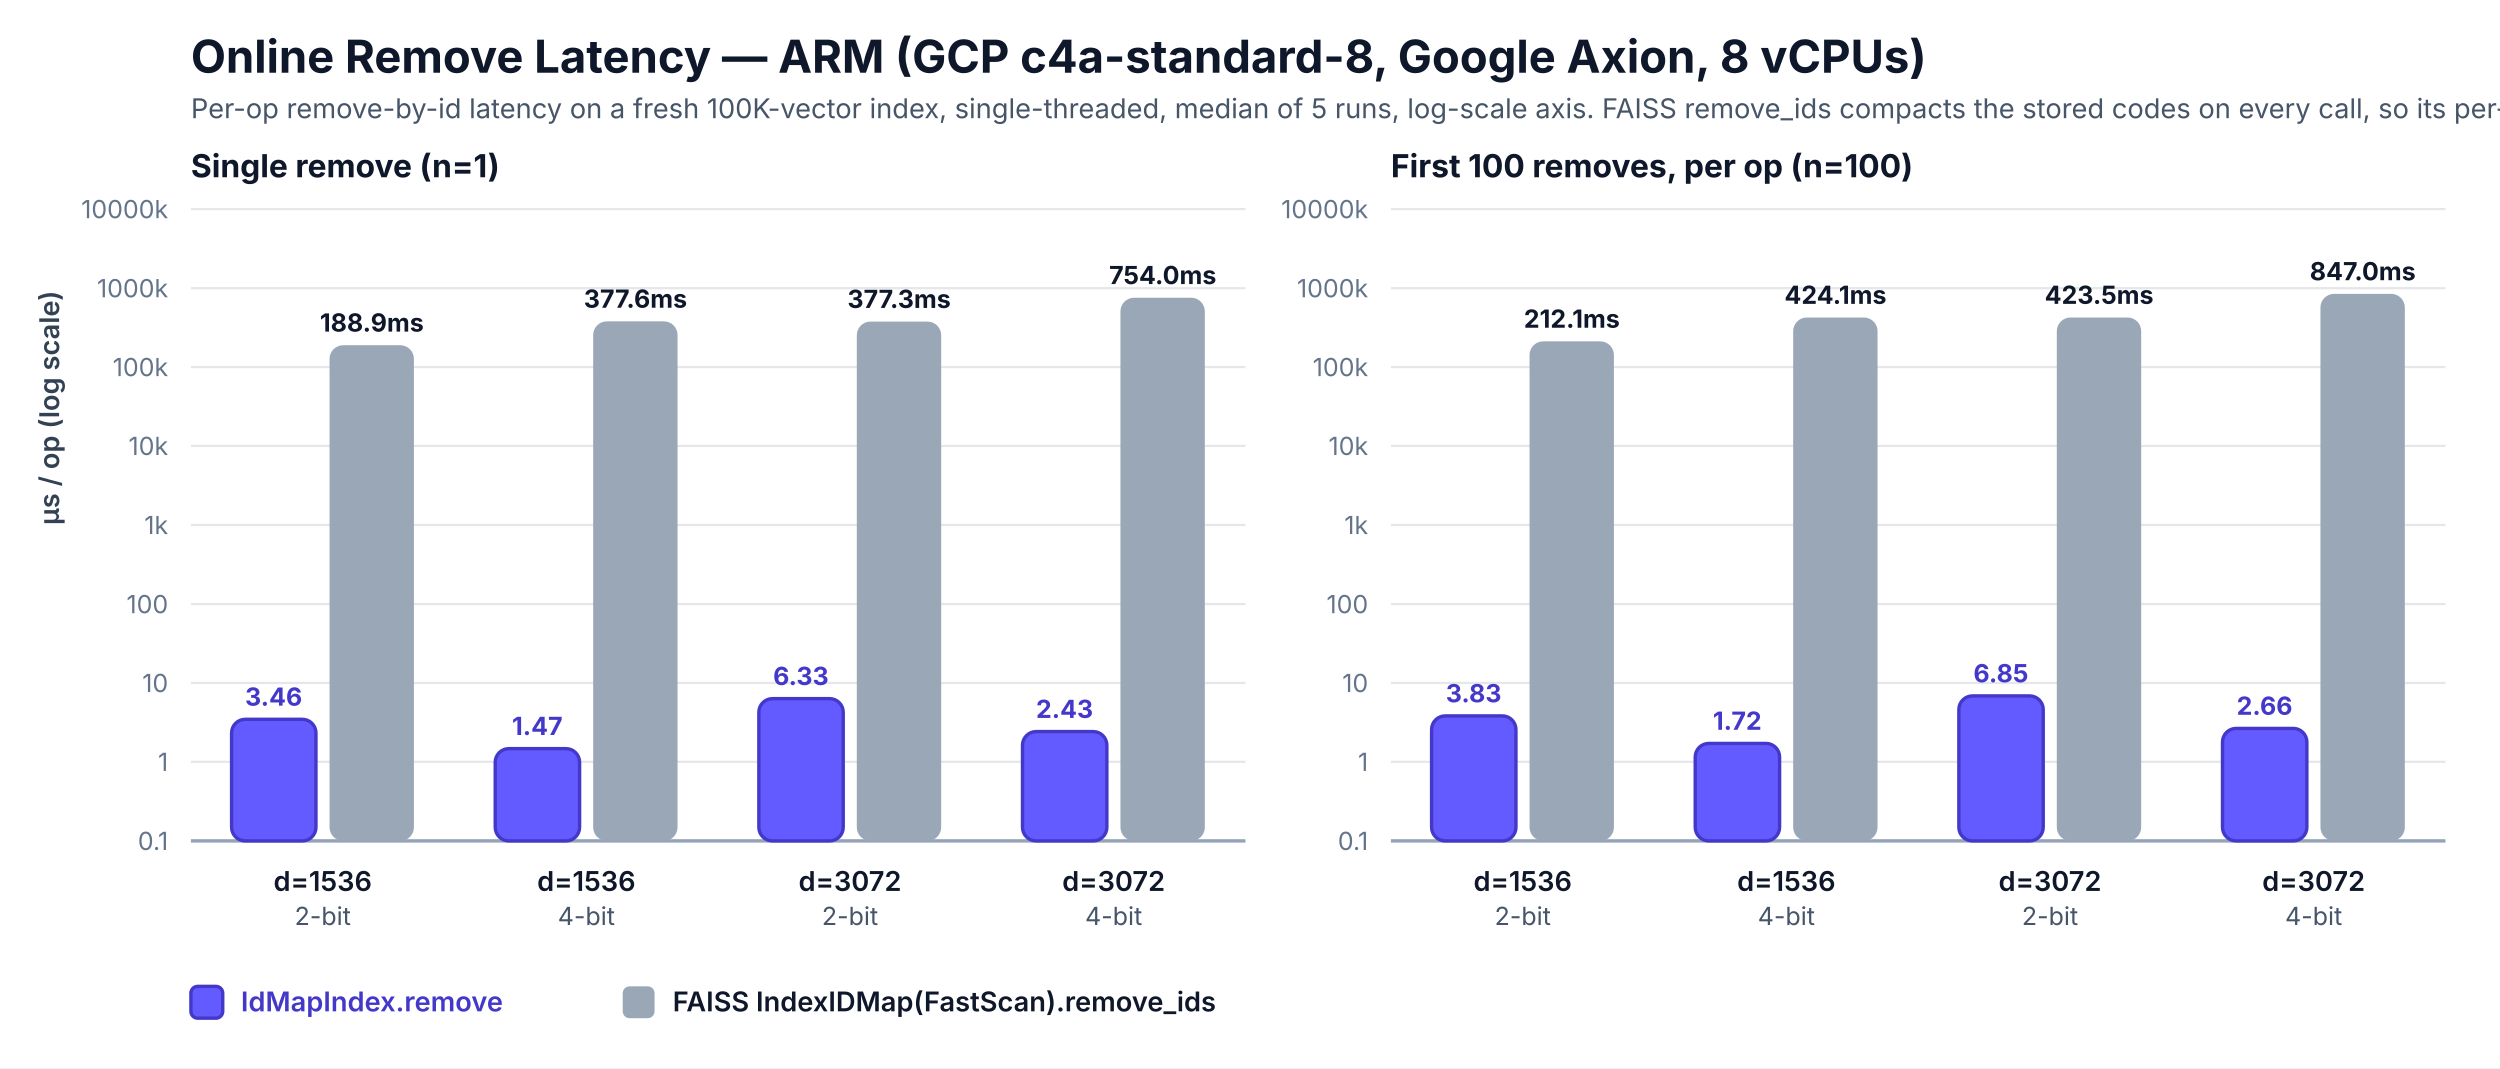
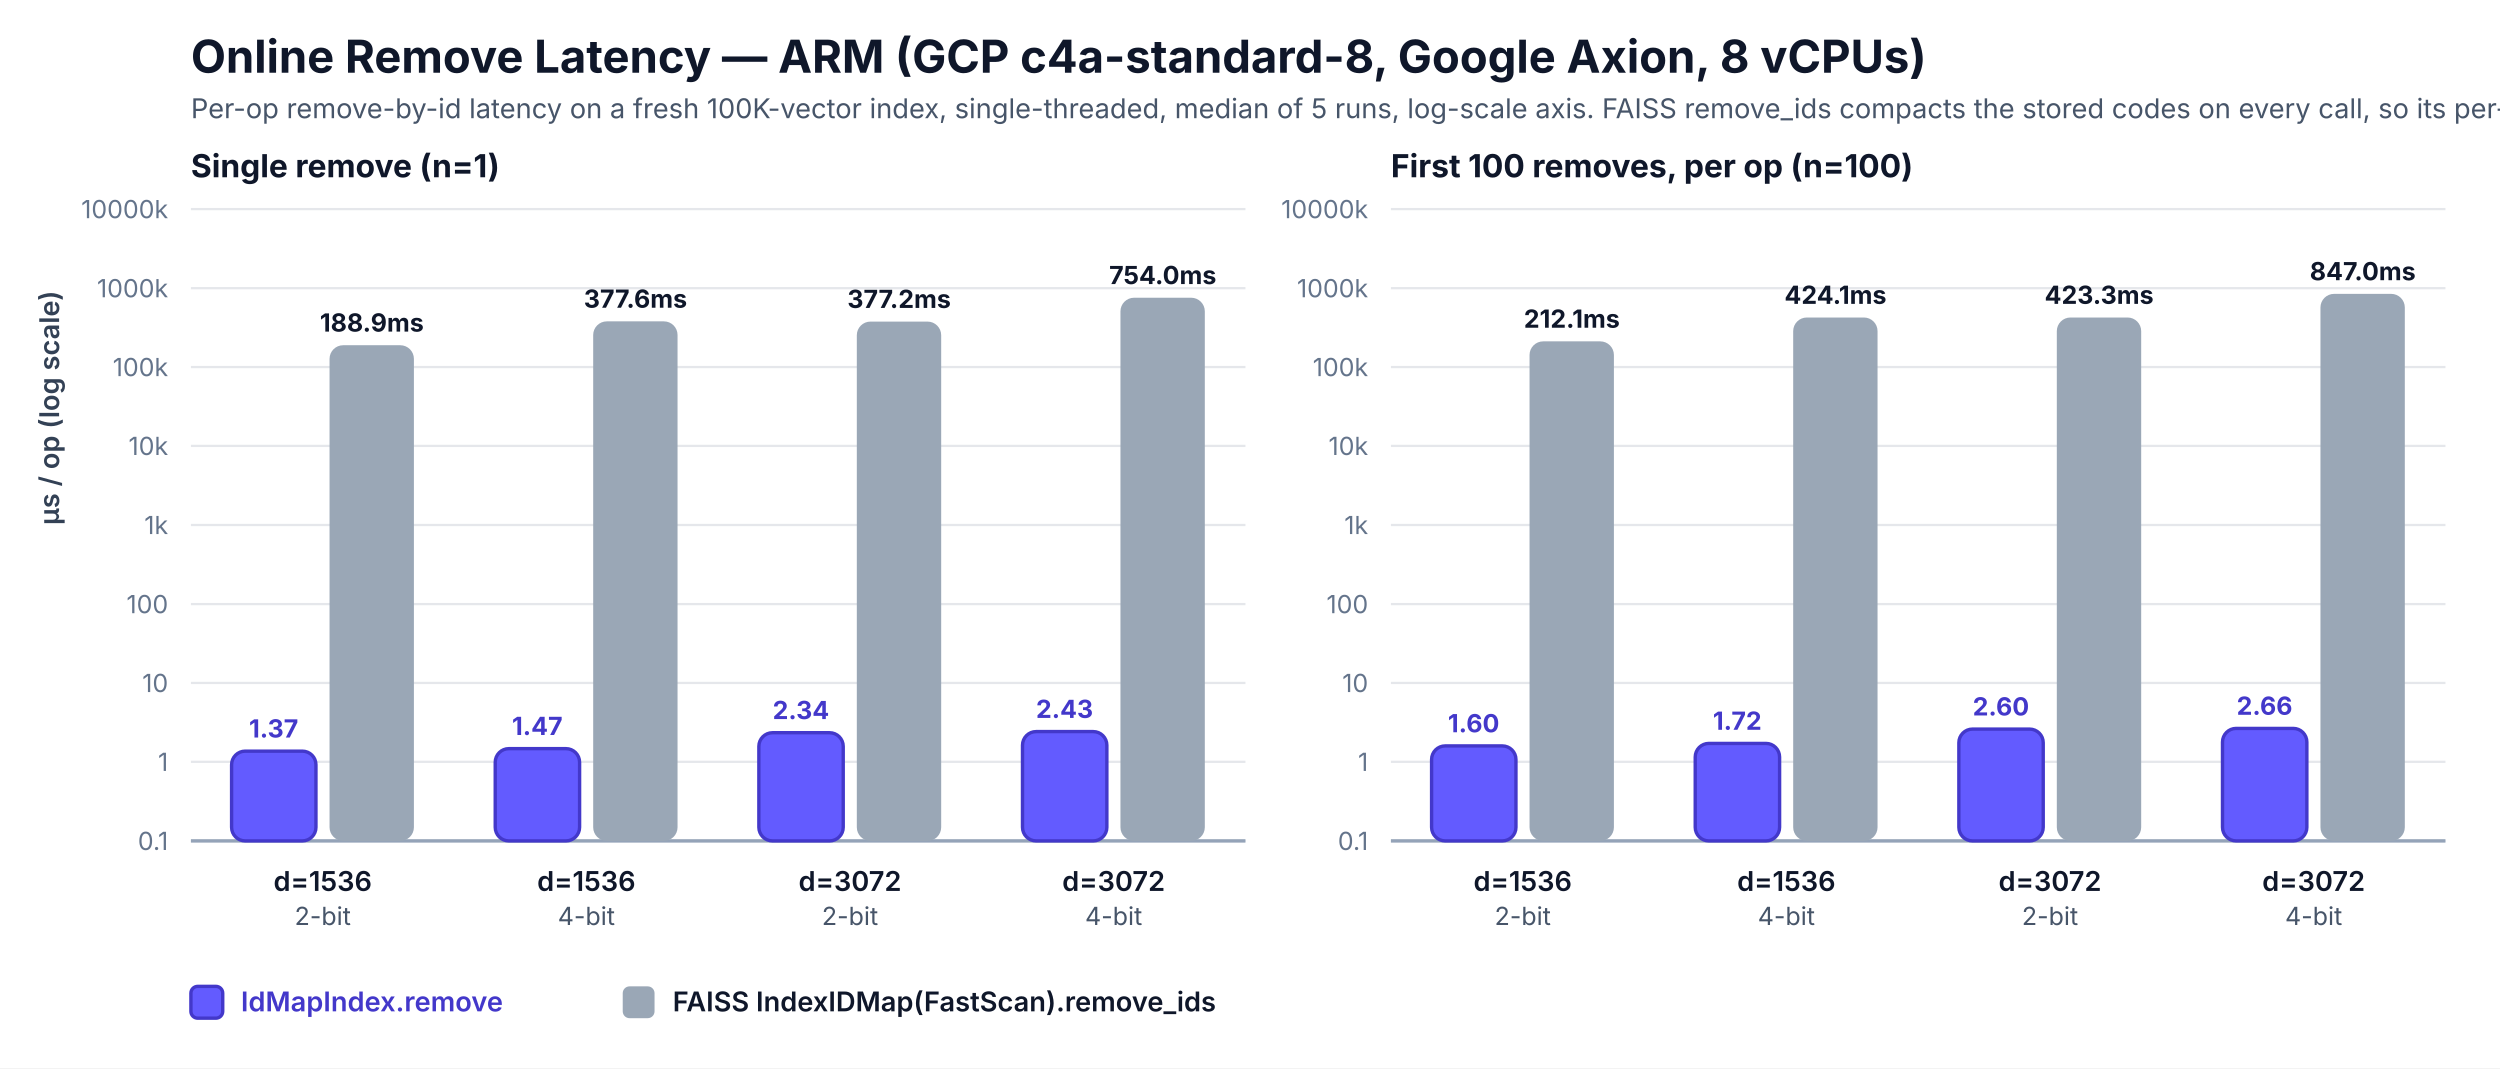
<svg xmlns="http://www.w3.org/2000/svg" width="1100" height="470" viewBox="0 0 1100 470" role="img" aria-label="Online Remove Latency — ARM (GCP c4a-standard-8, Google Axion, 8 vCPUs)">
  <style>
  .title { font: 700 20px -apple-system, BlinkMacSystemFont, "Segoe UI", sans-serif; fill: #0f172a; }
  .subtitle { font: 400 12px -apple-system, BlinkMacSystemFont, "Segoe UI", sans-serif; fill: #475569; }
  .panel { font: 700 14px -apple-system, BlinkMacSystemFont, "Segoe UI", sans-serif; fill: #0f172a; }
  .label { font: 600 12px -apple-system, BlinkMacSystemFont, "Segoe UI", sans-serif; fill: #0f172a; }
  .secondary { font: 400 11px -apple-system, BlinkMacSystemFont, "Segoe UI", sans-serif; fill: #475569; }
  .tick { font: 400 11px -apple-system, BlinkMacSystemFont, "Segoe UI", sans-serif; fill: #64748b; }
  .value { font: 700 11px -apple-system, BlinkMacSystemFont, "Segoe UI", sans-serif; fill: #0f172a; }
  .value-accent { font: 700 11px -apple-system, BlinkMacSystemFont, "Segoe UI", sans-serif; fill: #4338ca; }
  .axis { font: 600 12px -apple-system, BlinkMacSystemFont, "Segoe UI", sans-serif; fill: #334155; }
  .legend { font: 600 12px -apple-system, BlinkMacSystemFont, "Segoe UI", sans-serif; fill: #0f172a; }
</style>
  <rect width="100%" height="100%" fill="#ffffff" />
  <text x="84" y="32" class="title">Online Remove Latency — ARM (GCP c4a-standard-8, Google Axion, 8 vCPUs)</text>
  <text x="84" y="52" class="subtitle">Per-op remove-by-id latency on a fresh 100K-vector index, single-threaded, median of 5 runs, log-scale axis. FAISS remove_ids compacts the stored codes on every call, so its per-op cost scales with index size.</text>
  <text x="84.0" y="78" class="panel">Single remove (n=1)</text>
  <line x1="84.0" y1="370.0" x2="548.0" y2="370.0" stroke="#e5e7eb" stroke-width="1" />
  <text x="74.0" y="374.0" text-anchor="end" class="tick">0.1</text>
  <line x1="84.0" y1="335.2" x2="548.0" y2="335.2" stroke="#e5e7eb" stroke-width="1" />
  <text x="74.0" y="339.2" text-anchor="end" class="tick">1</text>
  <line x1="84.0" y1="300.5" x2="548.0" y2="300.5" stroke="#e5e7eb" stroke-width="1" />
  <text x="74.0" y="304.5" text-anchor="end" class="tick">10</text>
  <line x1="84.0" y1="265.8" x2="548.0" y2="265.8" stroke="#e5e7eb" stroke-width="1" />
  <text x="74.0" y="269.8" text-anchor="end" class="tick">100</text>
  <line x1="84.0" y1="231.0" x2="548.0" y2="231.0" stroke="#e5e7eb" stroke-width="1" />
  <text x="74.0" y="235.0" text-anchor="end" class="tick">1k</text>
  <line x1="84.0" y1="196.2" x2="548.0" y2="196.2" stroke="#e5e7eb" stroke-width="1" />
  <text x="74.0" y="200.2" text-anchor="end" class="tick">10k</text>
  <line x1="84.0" y1="161.5" x2="548.0" y2="161.5" stroke="#e5e7eb" stroke-width="1" />
  <text x="74.0" y="165.5" text-anchor="end" class="tick">100k</text>
  <line x1="84.0" y1="126.8" x2="548.0" y2="126.8" stroke="#e5e7eb" stroke-width="1" />
  <text x="74.0" y="130.8" text-anchor="end" class="tick">1000k</text>
  <line x1="84.0" y1="92.0" x2="548.0" y2="92.0" stroke="#e5e7eb" stroke-width="1" />
  <text x="74.0" y="96.0" text-anchor="end" class="tick">10000k</text>
  <line x1="84.0" y1="370.0" x2="548.0" y2="370.0" stroke="#94a3b8" stroke-width="1.5" />
-   <rect x="101.9" y="316.5" width="37.12" height="53.5" rx="6" fill="#635bff" stroke="#4338ca" stroke-width="1.5" />
-   <text x="120.4" y="310.5" text-anchor="middle" class="value-accent">3.46</text>
+   <rect x="101.9" y="330.5" width="37.12" height="39.5" rx="6" fill="#635bff" stroke="#4338ca" stroke-width="1.5" />
+   <text x="120.4" y="324.5" text-anchor="middle" class="value-accent">1.37</text>
  <rect x="145.0" y="151.9" width="37.12" height="218.1" rx="6" fill="#9aa7b6" />
  <text x="163.6" y="145.9" text-anchor="middle" class="value">188.9ms</text>
  <text x="142.0" y="392" text-anchor="middle" class="label">d=1536</text>
  <text x="142.0" y="407" text-anchor="middle" class="secondary">2-bit</text>
  <rect x="217.9" y="329.4" width="37.12" height="40.6" rx="6" fill="#635bff" stroke="#4338ca" stroke-width="1.5" />
  <text x="236.4" y="323.4" text-anchor="middle" class="value-accent">1.47</text>
  <rect x="261.0" y="141.4" width="37.12" height="228.6" rx="6" fill="#9aa7b6" />
  <text x="279.6" y="135.4" text-anchor="middle" class="value">377.6ms</text>
  <text x="258.0" y="392" text-anchor="middle" class="label">d=1536</text>
  <text x="258.0" y="407" text-anchor="middle" class="secondary">4-bit</text>
-   <rect x="333.9" y="307.4" width="37.12" height="62.6" rx="6" fill="#635bff" stroke="#4338ca" stroke-width="1.5" />
-   <text x="352.4" y="301.4" text-anchor="middle" class="value-accent">6.33</text>
+   <rect x="333.9" y="322.4" width="37.12" height="47.6" rx="6" fill="#635bff" stroke="#4338ca" stroke-width="1.5" />
+   <text x="352.4" y="316.4" text-anchor="middle" class="value-accent">2.34</text>
  <rect x="377.0" y="141.5" width="37.12" height="228.5" rx="6" fill="#9aa7b6" />
-   <text x="395.6" y="135.5" text-anchor="middle" class="value">377.3ms</text>
+   <text x="395.6" y="135.5" text-anchor="middle" class="value">377.2ms</text>
  <text x="374.0" y="392" text-anchor="middle" class="label">d=3072</text>
  <text x="374.0" y="407" text-anchor="middle" class="secondary">2-bit</text>
  <rect x="449.9" y="321.9" width="37.12" height="48.1" rx="6" fill="#635bff" stroke="#4338ca" stroke-width="1.5" />
  <text x="468.4" y="315.9" text-anchor="middle" class="value-accent">2.43</text>
  <rect x="493.0" y="131.0" width="37.12" height="239.0" rx="6" fill="#9aa7b6" />
  <text x="511.6" y="125.0" text-anchor="middle" class="value">754.0ms</text>
  <text x="490.0" y="392" text-anchor="middle" class="label">d=3072</text>
  <text x="490.0" y="407" text-anchor="middle" class="secondary">4-bit</text>
  <text x="612.0" y="78" class="panel">First 100 removes, per op (n=100)</text>
  <line x1="612.0" y1="370.0" x2="1076.0" y2="370.0" stroke="#e5e7eb" stroke-width="1" />
  <text x="602.0" y="374.0" text-anchor="end" class="tick">0.1</text>
  <line x1="612.0" y1="335.2" x2="1076.0" y2="335.2" stroke="#e5e7eb" stroke-width="1" />
  <text x="602.0" y="339.2" text-anchor="end" class="tick">1</text>
  <line x1="612.0" y1="300.5" x2="1076.0" y2="300.5" stroke="#e5e7eb" stroke-width="1" />
  <text x="602.0" y="304.5" text-anchor="end" class="tick">10</text>
  <line x1="612.0" y1="265.8" x2="1076.0" y2="265.8" stroke="#e5e7eb" stroke-width="1" />
  <text x="602.0" y="269.8" text-anchor="end" class="tick">100</text>
  <line x1="612.0" y1="231.0" x2="1076.0" y2="231.0" stroke="#e5e7eb" stroke-width="1" />
  <text x="602.0" y="235.0" text-anchor="end" class="tick">1k</text>
  <line x1="612.0" y1="196.2" x2="1076.0" y2="196.2" stroke="#e5e7eb" stroke-width="1" />
  <text x="602.0" y="200.2" text-anchor="end" class="tick">10k</text>
  <line x1="612.0" y1="161.5" x2="1076.0" y2="161.5" stroke="#e5e7eb" stroke-width="1" />
  <text x="602.0" y="165.5" text-anchor="end" class="tick">100k</text>
  <line x1="612.0" y1="126.8" x2="1076.0" y2="126.8" stroke="#e5e7eb" stroke-width="1" />
  <text x="602.0" y="130.8" text-anchor="end" class="tick">1000k</text>
  <line x1="612.0" y1="92.0" x2="1076.0" y2="92.0" stroke="#e5e7eb" stroke-width="1" />
  <text x="602.0" y="96.0" text-anchor="end" class="tick">10000k</text>
  <line x1="612.0" y1="370.0" x2="1076.0" y2="370.0" stroke="#94a3b8" stroke-width="1.5" />
-   <rect x="629.9" y="315.0" width="37.12" height="55.0" rx="6" fill="#635bff" stroke="#4338ca" stroke-width="1.5" />
-   <text x="648.4" y="309.0" text-anchor="middle" class="value-accent">3.83</text>
+   <rect x="629.9" y="328.2" width="37.12" height="41.8" rx="6" fill="#635bff" stroke="#4338ca" stroke-width="1.5" />
+   <text x="648.4" y="322.2" text-anchor="middle" class="value-accent">1.60</text>
  <rect x="673.0" y="150.2" width="37.12" height="219.8" rx="6" fill="#9aa7b6" />
  <text x="691.6" y="144.2" text-anchor="middle" class="value">212.1ms</text>
  <text x="670.0" y="392" text-anchor="middle" class="label">d=1536</text>
  <text x="670.0" y="407" text-anchor="middle" class="secondary">2-bit</text>
  <rect x="745.9" y="327.1" width="37.12" height="42.9" rx="6" fill="#635bff" stroke="#4338ca" stroke-width="1.5" />
  <text x="764.4" y="321.1" text-anchor="middle" class="value-accent">1.72</text>
  <rect x="789.0" y="139.7" width="37.12" height="230.3" rx="6" fill="#9aa7b6" />
  <text x="807.6" y="133.7" text-anchor="middle" class="value">424.1ms</text>
  <text x="786.0" y="392" text-anchor="middle" class="label">d=1536</text>
  <text x="786.0" y="407" text-anchor="middle" class="secondary">4-bit</text>
-   <rect x="861.9" y="306.2" width="37.12" height="63.8" rx="6" fill="#635bff" stroke="#4338ca" stroke-width="1.5" />
-   <text x="880.4" y="300.2" text-anchor="middle" class="value-accent">6.85</text>
+   <rect x="861.9" y="320.8" width="37.12" height="49.2" rx="6" fill="#635bff" stroke="#4338ca" stroke-width="1.5" />
+   <text x="880.4" y="314.8" text-anchor="middle" class="value-accent">2.60</text>
  <rect x="905.0" y="139.7" width="37.12" height="230.3" rx="6" fill="#9aa7b6" />
-   <text x="923.6" y="133.7" text-anchor="middle" class="value">423.5ms</text>
+   <text x="923.6" y="133.7" text-anchor="middle" class="value">423.3ms</text>
  <text x="902.0" y="392" text-anchor="middle" class="label">d=3072</text>
  <text x="902.0" y="407" text-anchor="middle" class="secondary">2-bit</text>
  <rect x="977.9" y="320.5" width="37.12" height="49.5" rx="6" fill="#635bff" stroke="#4338ca" stroke-width="1.5" />
  <text x="996.4" y="314.5" text-anchor="middle" class="value-accent">2.66</text>
  <rect x="1021.0" y="129.3" width="37.12" height="240.7" rx="6" fill="#9aa7b6" />
  <text x="1039.6" y="123.3" text-anchor="middle" class="value">847.0ms</text>
  <text x="1018.0" y="392" text-anchor="middle" class="label">d=3072</text>
  <text x="1018.0" y="407" text-anchor="middle" class="secondary">4-bit</text>
  <text x="26" y="231.0" transform="rotate(-90, 26, 231.0)" class="axis">µs / op (log scale)</text>
  <rect x="84" y="434" width="14" height="14" rx="3" fill="#635bff" stroke="#4338ca" stroke-width="1.5" />
  <text x="106" y="445" class="legend" style="fill: #4338ca;">IdMapIndex.remove</text>
  <rect x="274" y="434" width="14" height="14" rx="3" fill="#9aa7b6" />
  <text x="296" y="445" class="legend">FAISS IndexIDMap(FastScan).remove_ids</text>
</svg>
